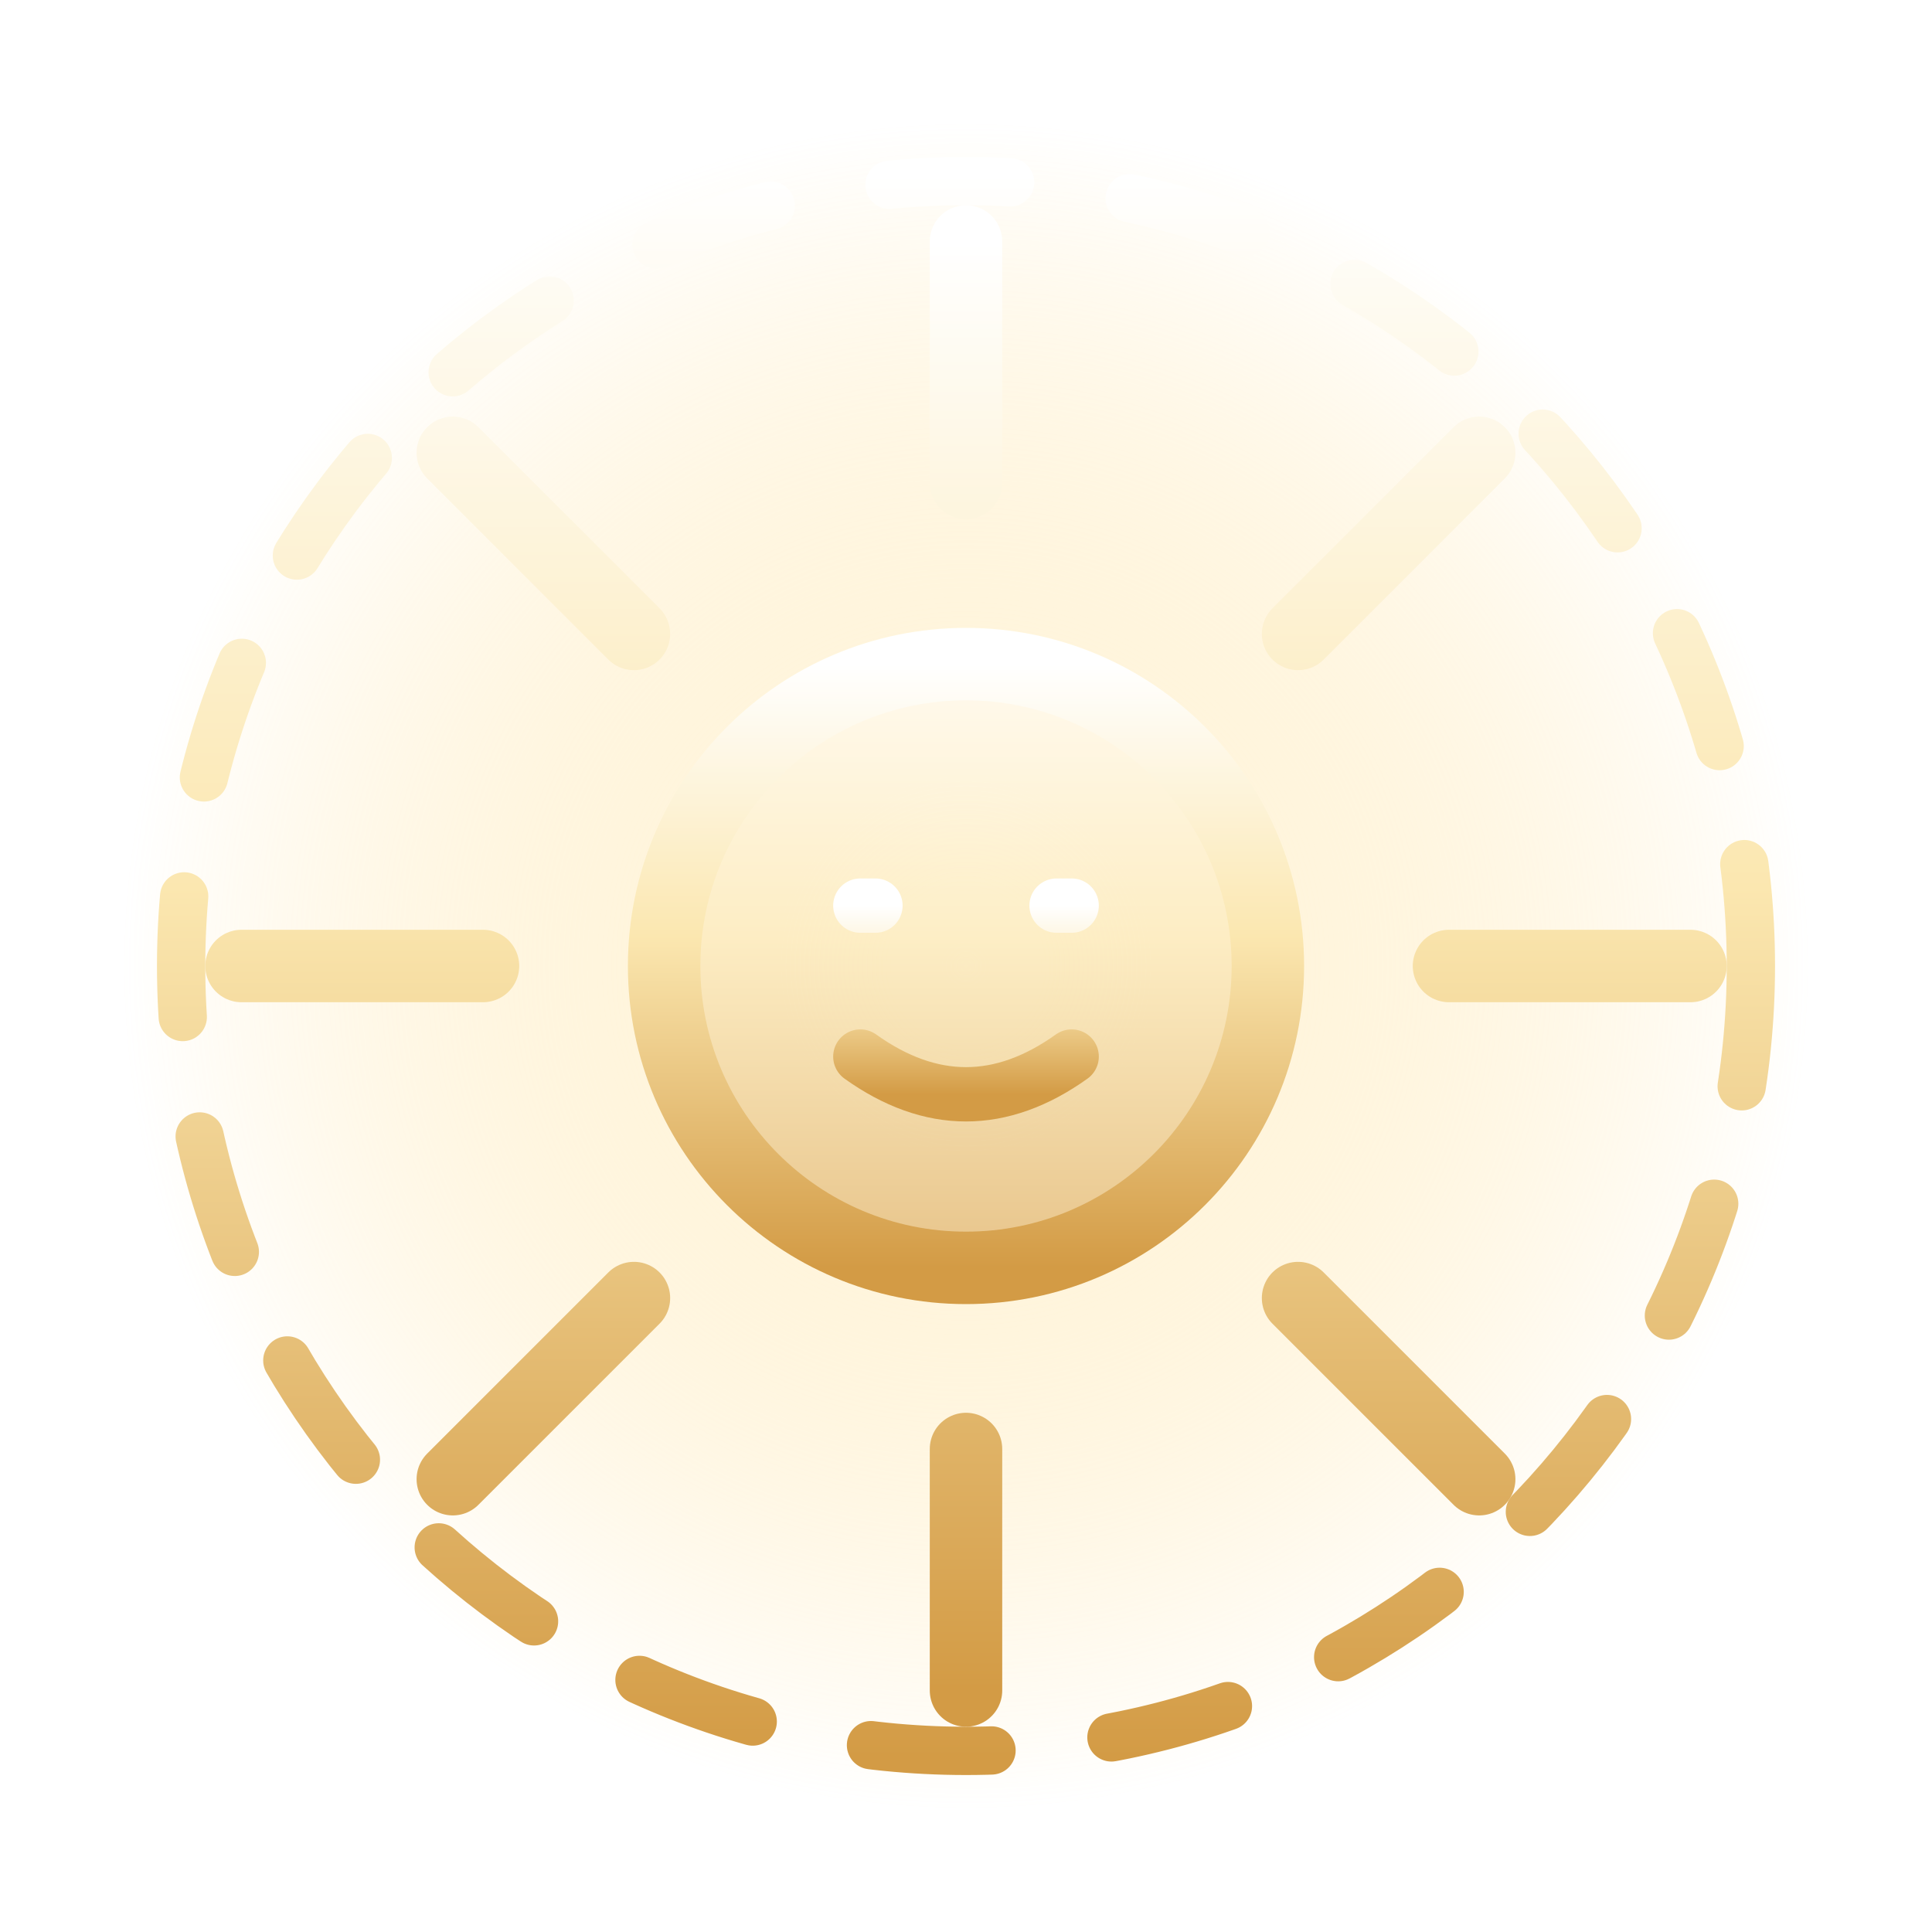
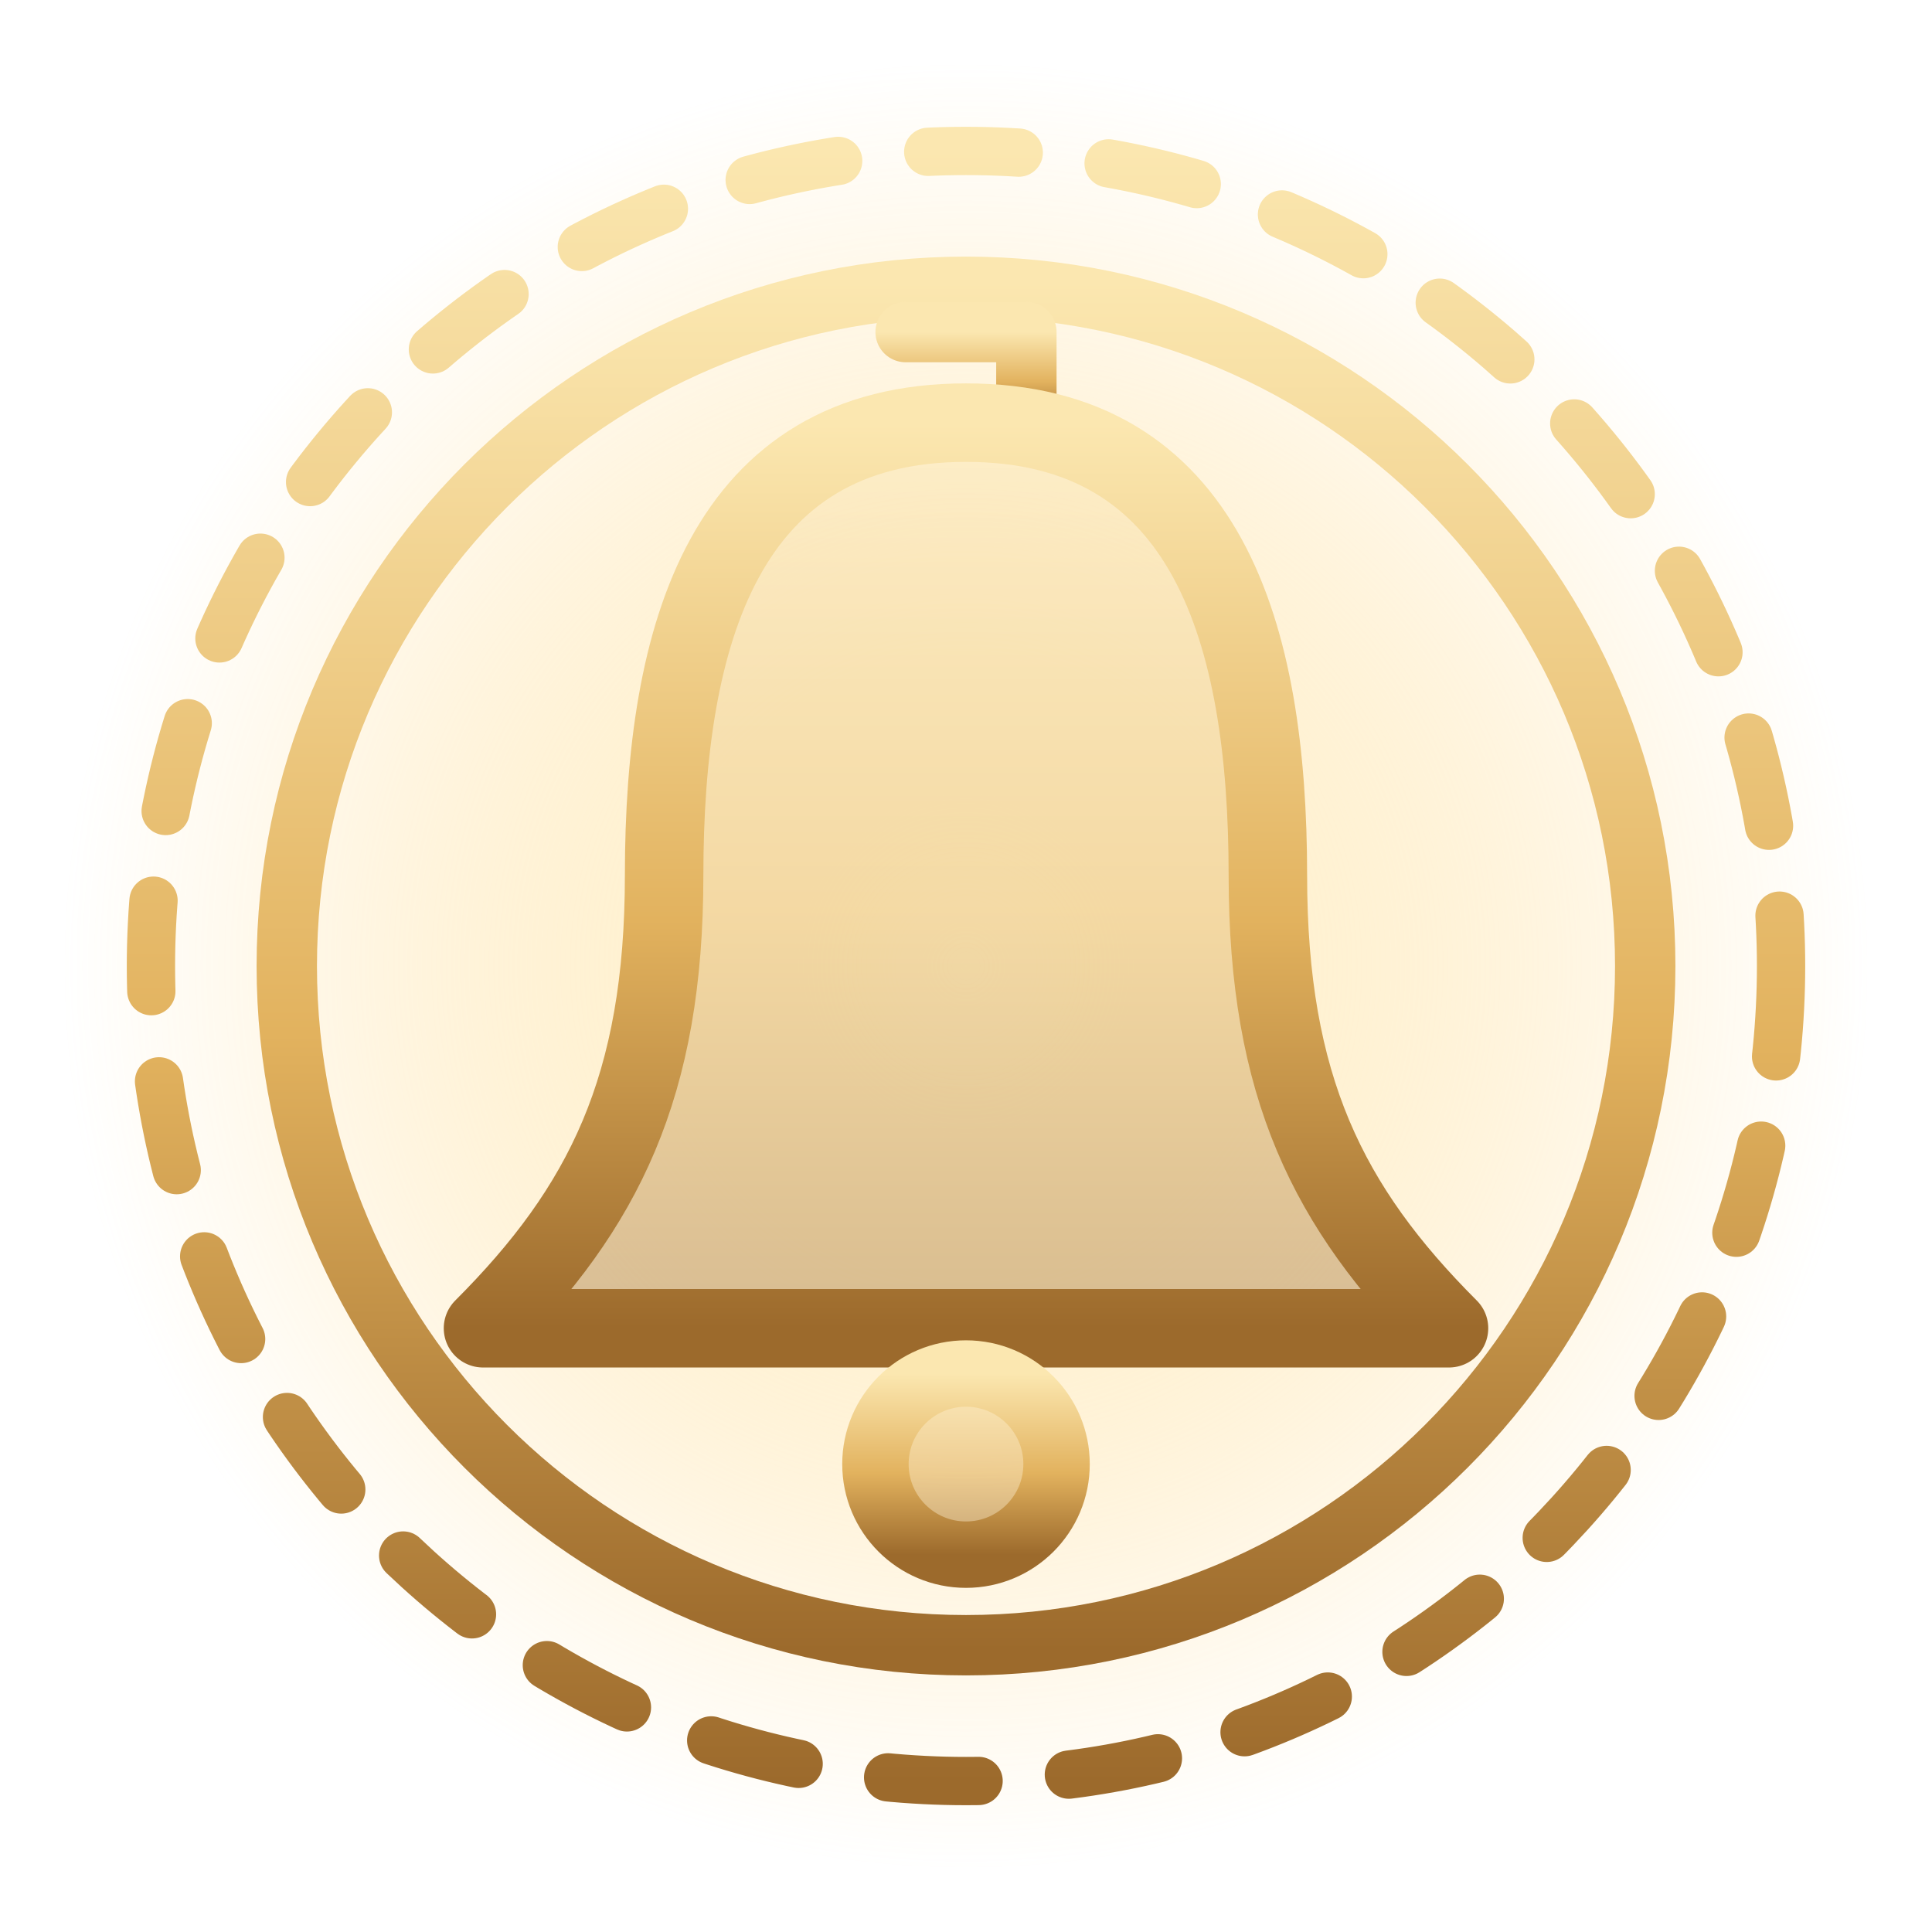
<svg xmlns="http://www.w3.org/2000/svg" viewBox="0 0 64 64" fill="none" stroke-linecap="round" stroke-linejoin="round">
  <defs>
    <linearGradient id="g" x1="0" y1="0" x2="0" y2="1">
-       <stop offset="0" stop-color="#ffffff" />
-       <stop offset=".45" stop-color="#fbe7b0" />
-       <stop offset="1" stop-color="#d39b45" />
+       <stop offset="0" stop-color="#fbe7b0" />
+       <stop offset=".55" stop-color="#e2b25e" />
+       <stop offset="1" stop-color="#9c6a2c" />
    </linearGradient>
    <radialGradient id="e" cx=".5" cy=".5" r=".5">
-       <stop offset="0" stop-color="#fff4d6" stop-opacity=".7" />
-       <stop offset="1" stop-color="#ffd36e" stop-opacity="0" />
+       <stop offset="0" stop-color="#fff1c4" stop-opacity=".7" />
+       <stop offset=".7" stop-color="#ffcf6a" stop-opacity=".18" />
+       <stop offset="1" stop-color="#ffcf6a" stop-opacity="0" />
    </radialGradient>
  </defs>
-   <circle cx="32" cy="32" r="28" fill="url(#e)" />
-   <g stroke="url(#g)" stroke-width="2.4">
-     <circle cx="32" cy="32" r="26" stroke-dasharray="4 4" stroke-width="1.6" />
-     <circle cx="32" cy="32" r="10" fill="url(#g)" fill-opacity=".55" />
-     <path d="M32 8 V16 M32 48 V56 M8 32 H16 M48 32 H56 M15 15 L21 21 M43 43 L49 49 M49 15 L43 21 M15 49 L21 43" />
-     <path d="M28.5 30 H29 M35 30 H35.5 M28.5 35 Q32 37.5 35.5 35" stroke-width="1.8" />
+   <circle cx="32" cy="32" r="30" fill="url(#e)" />
+   <g stroke="url(#g)">
+     <circle cx="32" cy="32" r="27" stroke-width="1.6" stroke-dasharray="3 3" />
+     <circle cx="32" cy="32" r="22.5" stroke-width="2" />
+     <path d="M30 11 H34 V14" stroke-width="2" />
+     <path d="M32 14 C24 14 22 21 22 29 C22 36 20 40 16 44 H48 C44 40 42 36 42 29 C42 21 40 14 32 14 Z" stroke-width="2.6" fill="url(#g)" fill-opacity=".4" />
+     <path d="M24 38 H40" stroke-width="1.6" />
+     <circle cx="32" cy="48.5" r="3" stroke-width="2.2" fill="url(#g)" fill-opacity=".6" />
  </g>
</svg>
